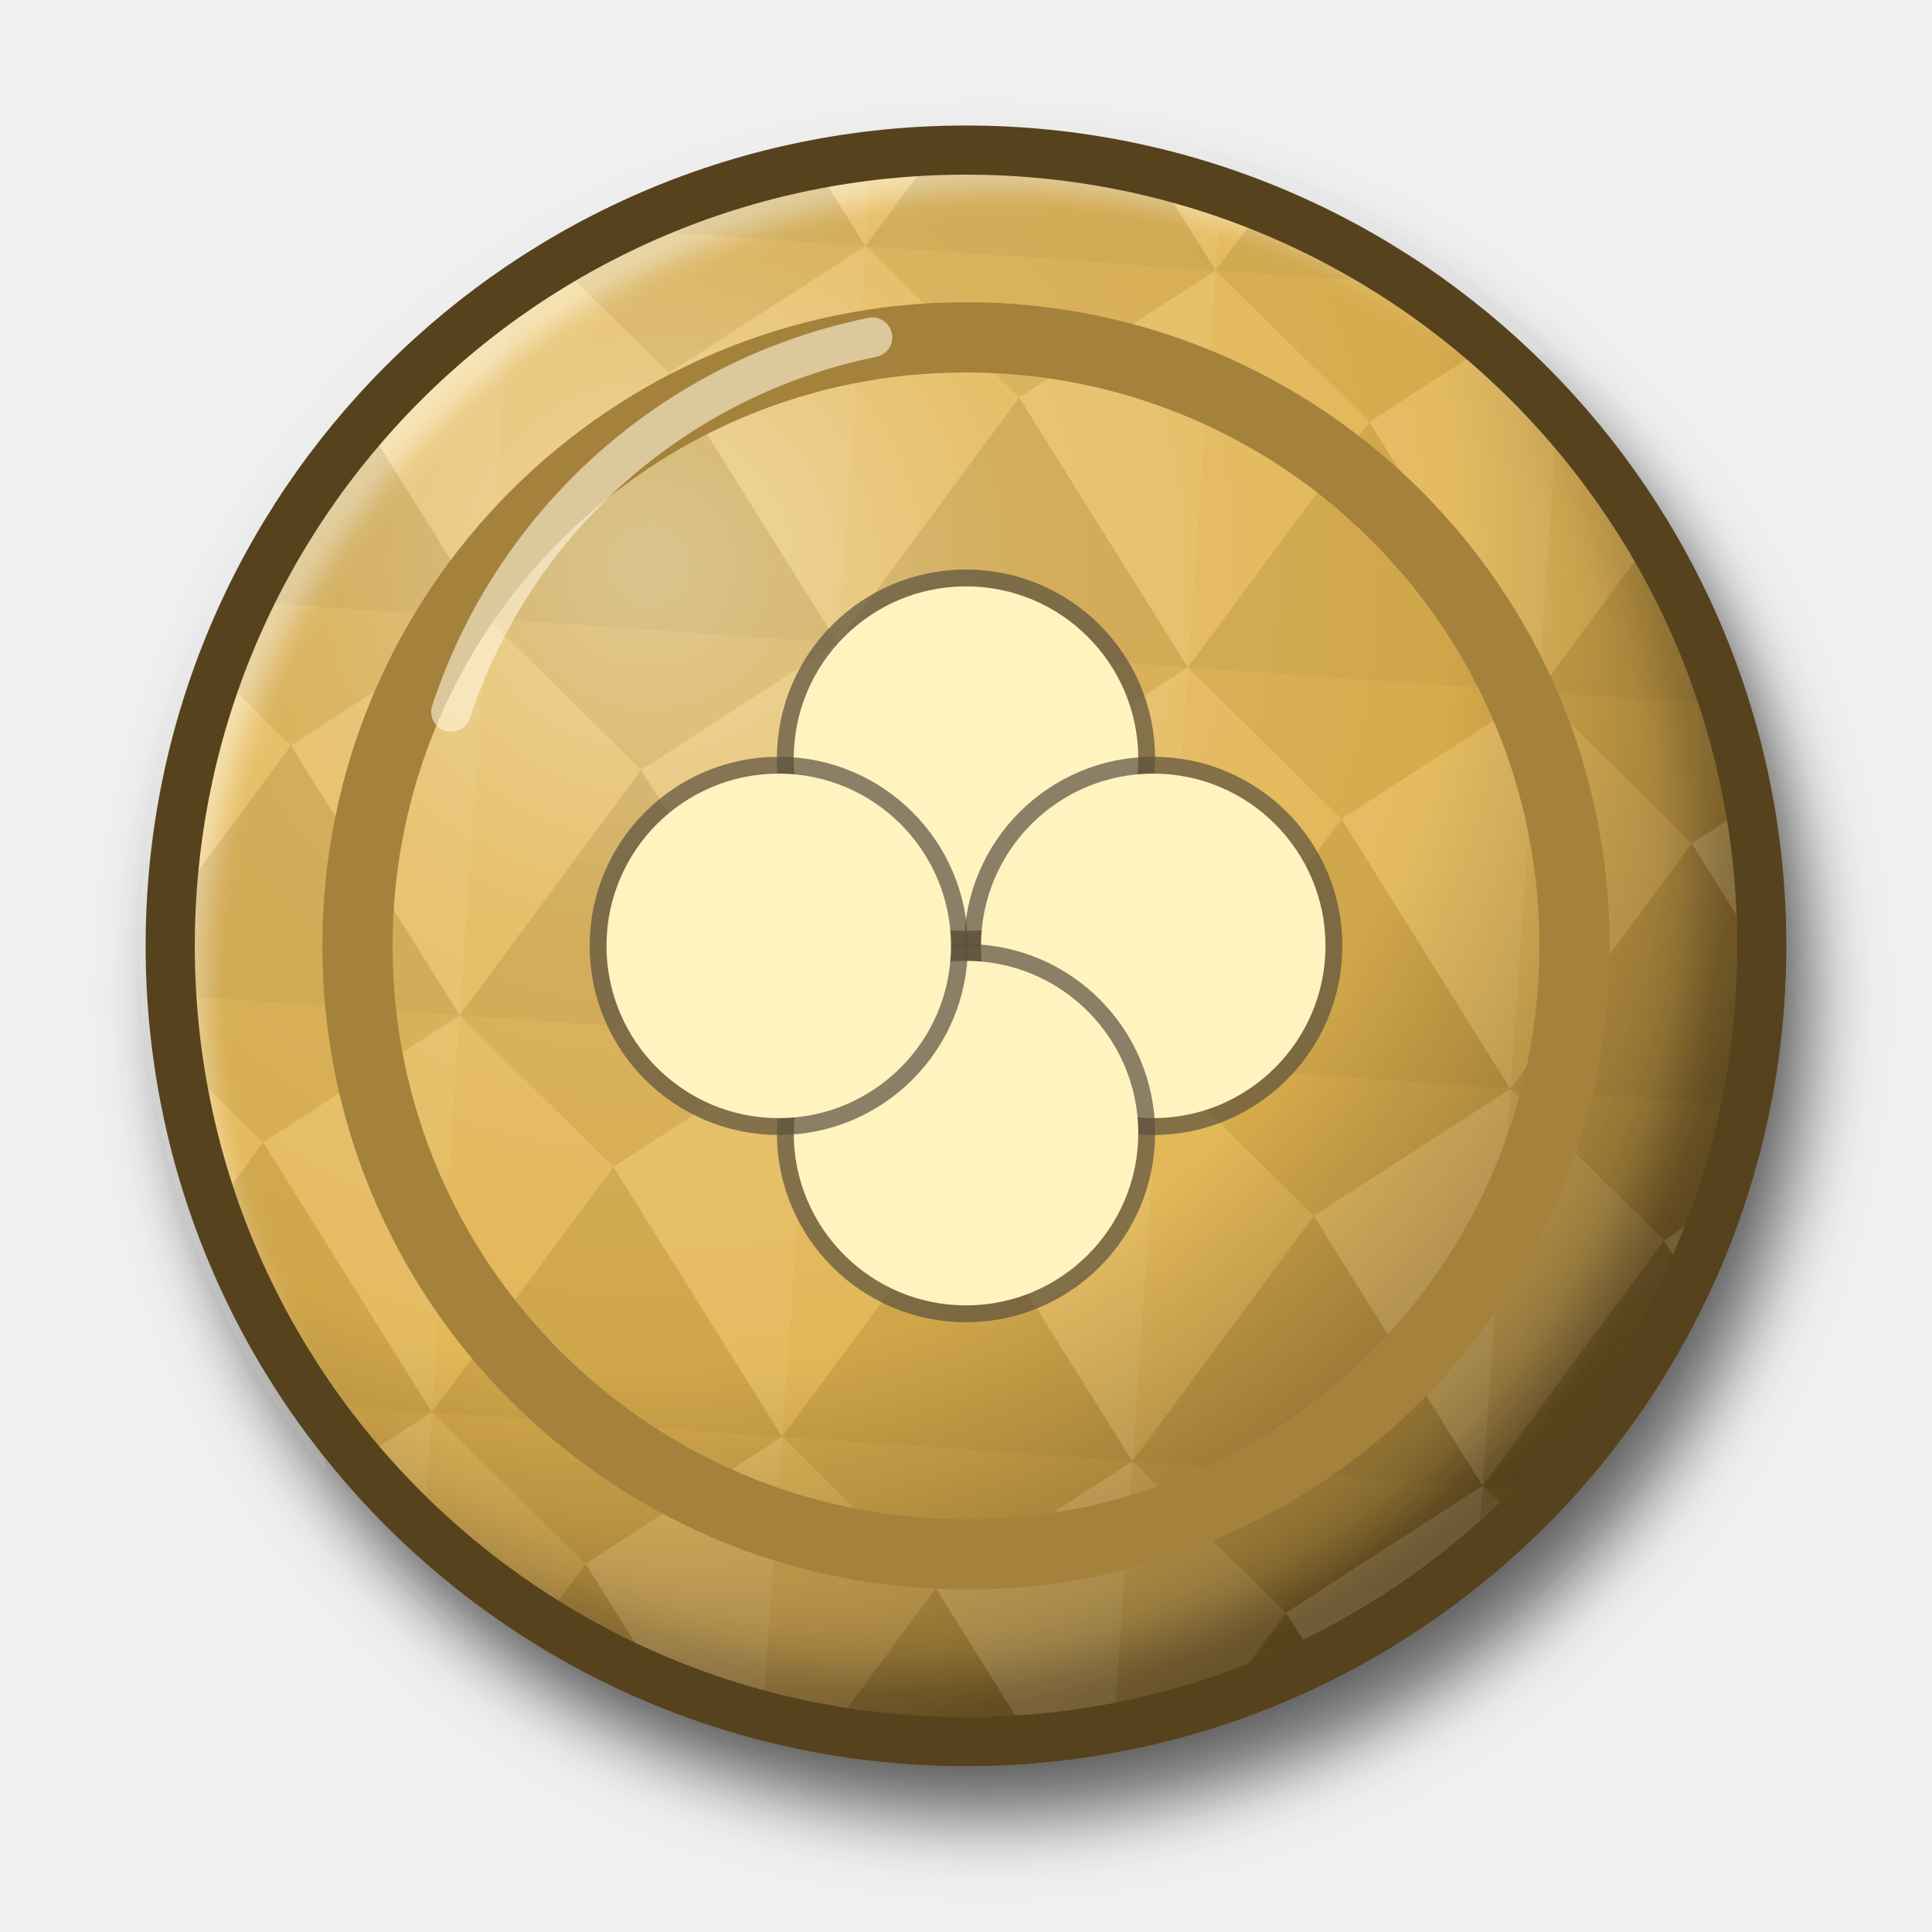
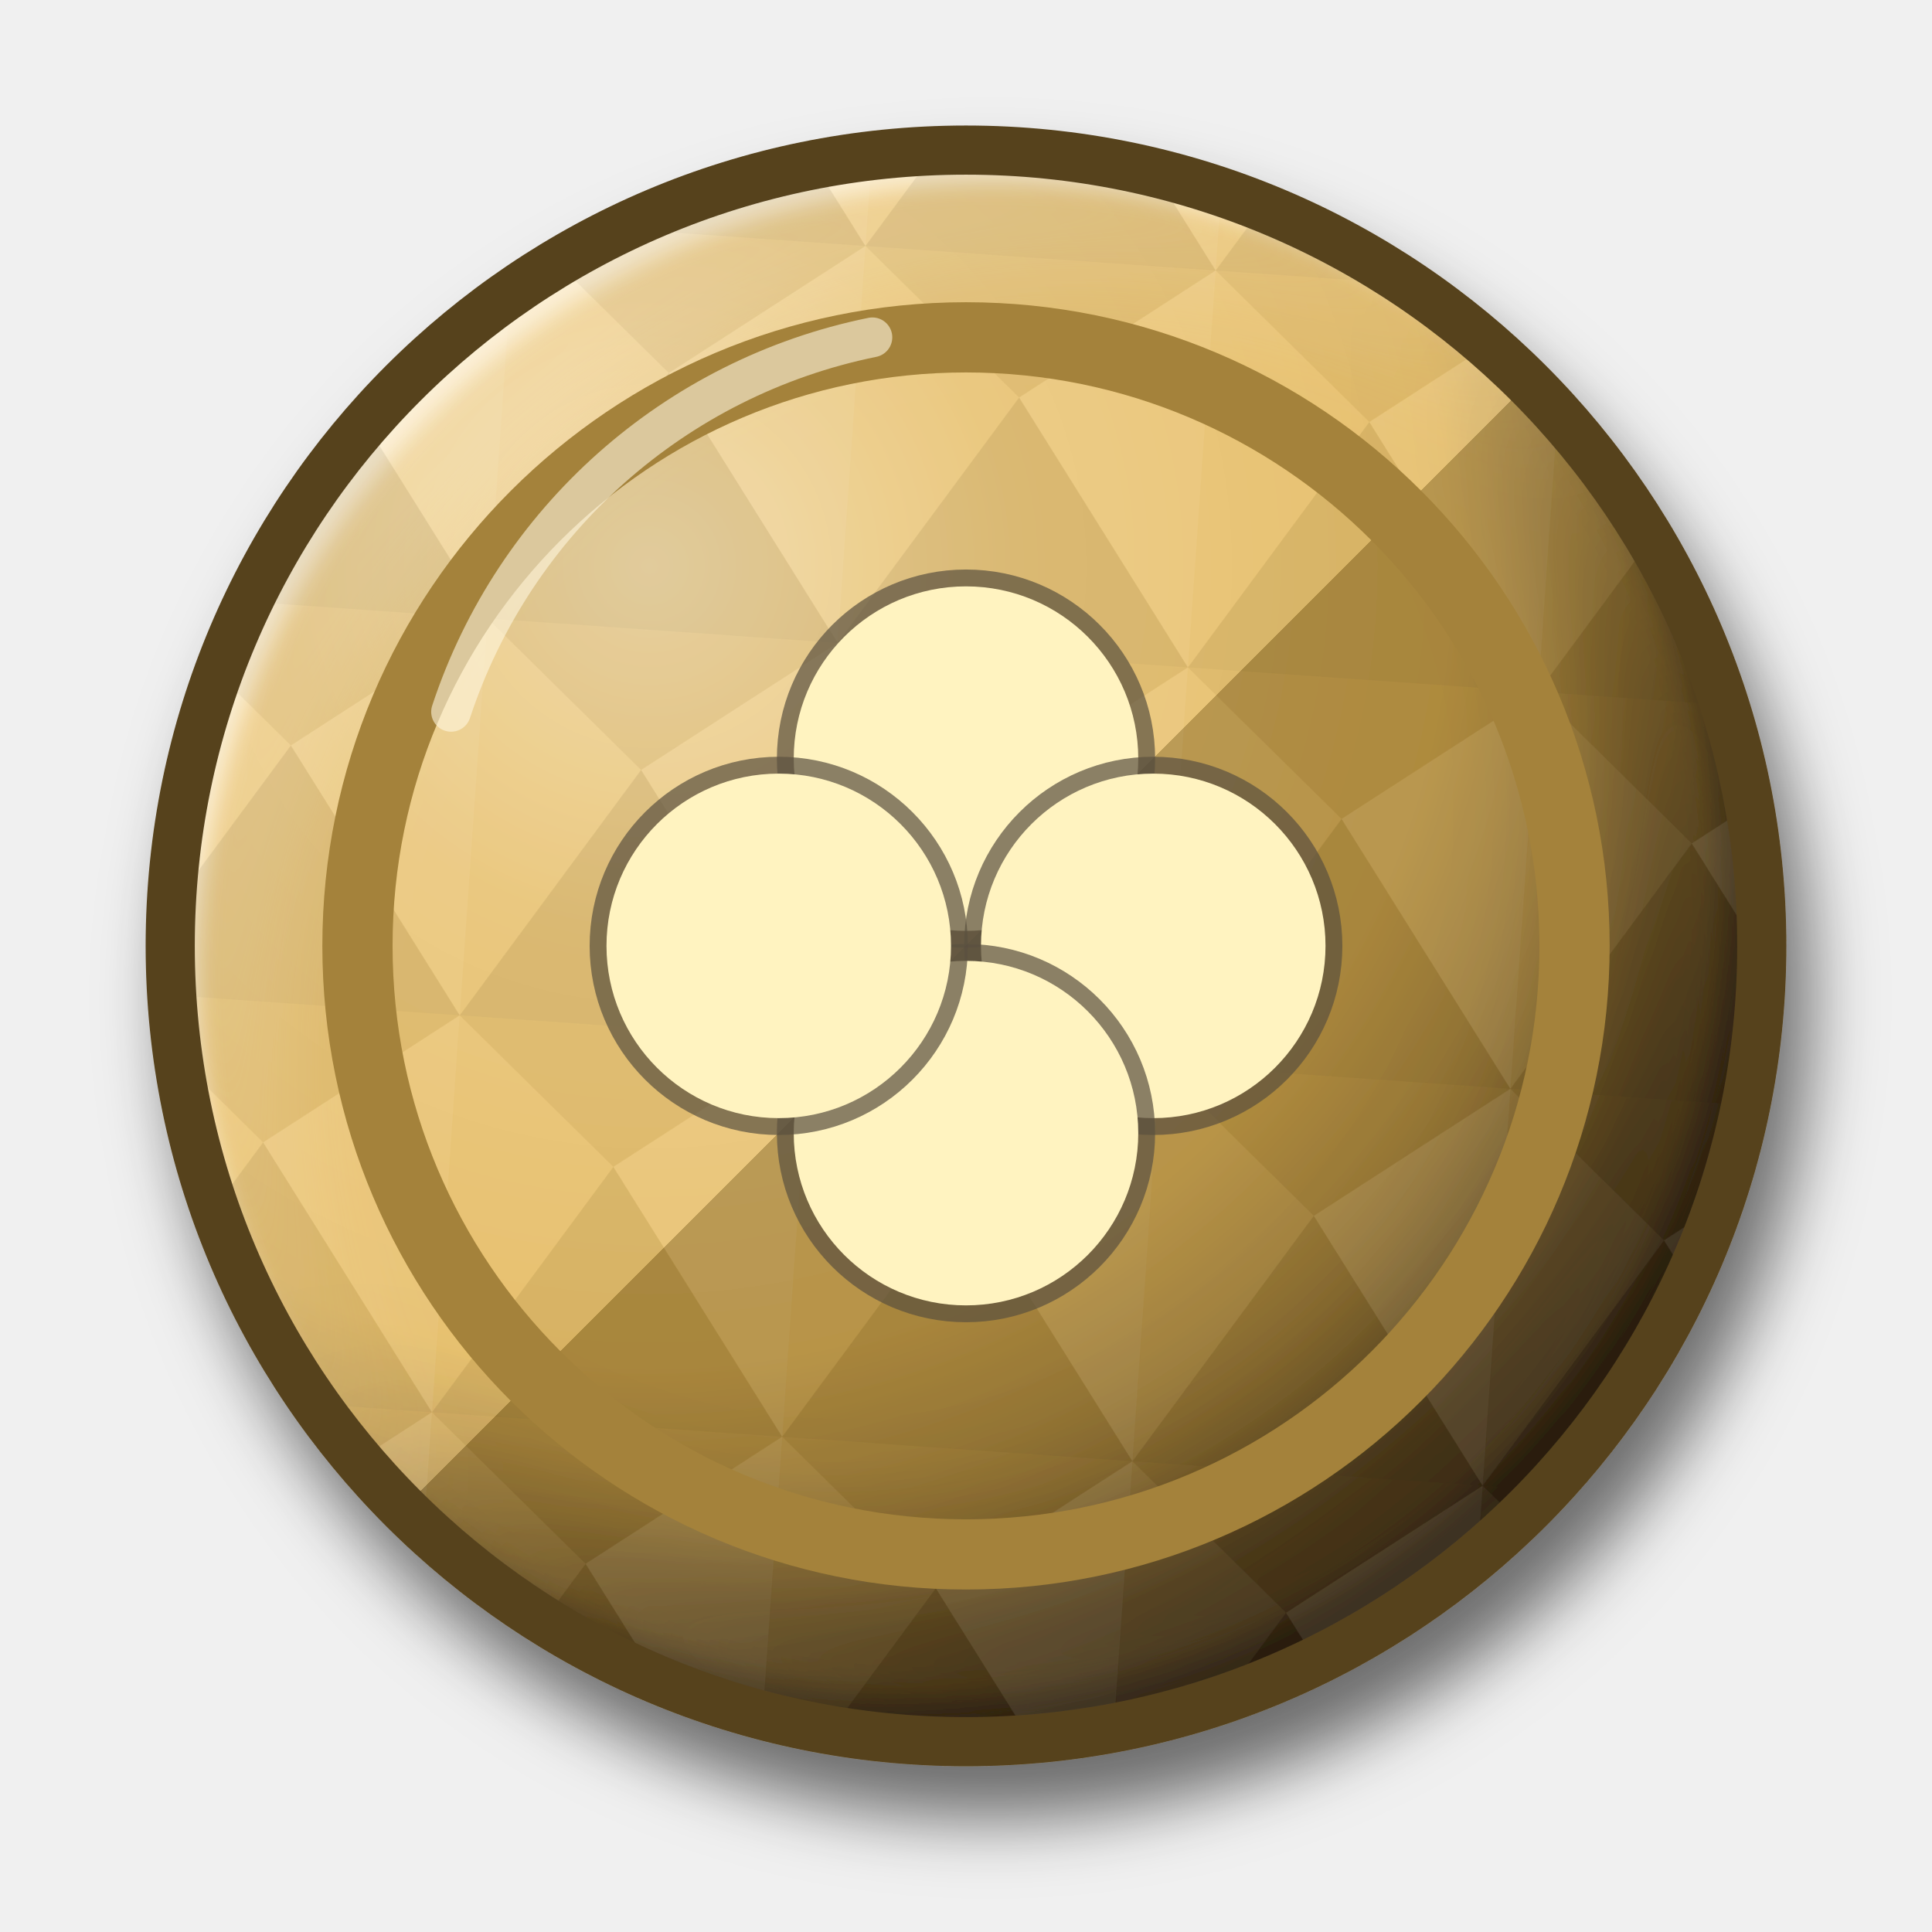
<svg xmlns="http://www.w3.org/2000/svg" width="128" height="128" viewBox="0 0 96 96">
  <defs>
    <filter id="bev" x="-10%" y="-10%" width="120%" height="120%" color-interpolation-filters="sRGB">
      <feOffset in="SourceAlpha" dx="1.5" dy="1.7" result="o1" />
      <feComposite in="SourceAlpha" in2="o1" operator="out" result="e1" />
      <feGaussianBlur in="e1" stdDeviation="0.55" result="b1" />
      <feFlood flood-color="#fff3d6" flood-opacity="0.62" />
      <feComposite in2="b1" operator="in" result="hi" />
      <feOffset in="SourceAlpha" dx="-2.2" dy="-2.4" result="o2" />
      <feComposite in="SourceAlpha" in2="o2" operator="out" result="e2" />
      <feGaussianBlur in="e2" stdDeviation="1.3" result="b2" />
      <feFlood flood-color="#140b05" flood-opacity="0.42" />
      <feComposite in2="b2" operator="in" result="lo" />
      <feMerge>
        <feMergeNode in="SourceGraphic" />
        <feMergeNode in="lo" />
        <feMergeNode in="hi" />
      </feMerge>
    </filter>
    <filter id="sculpt" x="-10%" y="-10%" width="120%" height="120%" color-interpolation-filters="sRGB">
      <feOffset in="SourceAlpha" dx="4.2" dy="4.6" result="wideo" />
      <feComposite in="SourceAlpha" in2="wideo" operator="out" result="widee" />
      <feGaussianBlur in="widee" stdDeviation="2.4" result="wideb" />
      <feComposite in="wideb" in2="SourceAlpha" operator="in" result="widec" />
      <feFlood flood-color="#fff4dc" flood-opacity="0.3" />
      <feComposite in2="widec" operator="in" result="wide" />
      <feOffset in="SourceAlpha" dx="1.2" dy="1.4" result="rimo" />
      <feComposite in="SourceAlpha" in2="rimo" operator="out" result="rime" />
      <feGaussianBlur in="rime" stdDeviation="0.45" result="rimb" />
      <feComposite in="rimb" in2="SourceAlpha" operator="in" result="rimc" />
      <feFlood flood-color="#fff6e2" flood-opacity="0.8" />
      <feComposite in2="rimc" operator="in" result="rim" />
      <feOffset in="SourceAlpha" dx="-5.5" dy="-6" result="formo" />
      <feComposite in="SourceAlpha" in2="formo" operator="out" result="forme" />
      <feGaussianBlur in="forme" stdDeviation="3.2" result="formb" />
      <feComposite in="formb" in2="SourceAlpha" operator="in" result="formc" />
      <feFlood flood-color="#0e0703" flood-opacity="0.55" />
      <feComposite in2="formc" operator="in" result="form" />
      <feOffset in="SourceAlpha" dx="-1.5" dy="-1.7" result="edgeo" />
      <feComposite in="SourceAlpha" in2="edgeo" operator="out" result="edgee" />
      <feGaussianBlur in="edgee" stdDeviation="0.7" result="edgeb" />
      <feComposite in="edgeb" in2="SourceAlpha" operator="in" result="edgec" />
      <feFlood flood-color="#120a05" flood-opacity="0.55" />
      <feComposite in2="edgec" operator="in" result="edge" />
      <feMerge>
        <feMergeNode in="SourceGraphic" />
        <feMergeNode in="form" />
        <feMergeNode in="edge" />
        <feMergeNode in="wide" />
        <feMergeNode in="rim" />
      </feMerge>
    </filter>
    <filter id="sculptLight" x="-10%" y="-10%" width="120%" height="120%" color-interpolation-filters="sRGB">
      <feOffset in="SourceAlpha" dx="4.2" dy="4.6" result="wideo" />
      <feComposite in="SourceAlpha" in2="wideo" operator="out" result="widee" />
      <feGaussianBlur in="widee" stdDeviation="2.4" result="wideb" />
      <feComposite in="wideb" in2="SourceAlpha" operator="in" result="widec" />
      <feFlood flood-color="#fff4dc" flood-opacity="0.3" />
      <feComposite in2="widec" operator="in" result="wide" />
      <feOffset in="SourceAlpha" dx="1.2" dy="1.4" result="rimo" />
      <feComposite in="SourceAlpha" in2="rimo" operator="out" result="rime" />
      <feGaussianBlur in="rime" stdDeviation="0.45" result="rimb" />
      <feComposite in="rimb" in2="SourceAlpha" operator="in" result="rimc" />
      <feFlood flood-color="#fff6e2" flood-opacity="0.8" />
      <feComposite in2="rimc" operator="in" result="rim" />
      <feOffset in="SourceAlpha" dx="-5.5" dy="-6" result="formo" />
      <feComposite in="SourceAlpha" in2="formo" operator="out" result="forme" />
      <feGaussianBlur in="forme" stdDeviation="3.2" result="formb" />
      <feComposite in="formb" in2="SourceAlpha" operator="in" result="formc" />
      <feFlood flood-color="#0e0703" flood-opacity="0.55" />
      <feComposite in2="formc" operator="in" result="form" />
      <feOffset in="SourceAlpha" dx="-1.5" dy="-1.7" result="edgeo" />
      <feComposite in="SourceAlpha" in2="edgeo" operator="out" result="edgee" />
      <feGaussianBlur in="edgee" stdDeviation="0.7" result="edgeb" />
      <feComposite in="edgeb" in2="SourceAlpha" operator="in" result="edgec" />
      <feFlood flood-color="#120a05" flood-opacity="0.55" />
      <feComposite in2="edgec" operator="in" result="edge" />
      <feMerge>
        <feMergeNode in="form" />
        <feMergeNode in="edge" />
        <feMergeNode in="wide" />
        <feMergeNode in="rim" />
      </feMerge>
    </filter>
    <linearGradient id="planes" x1="0" y1="0" x2="1" y2="1">
      <stop offset="0.5" stop-color="#fff6e6" stop-opacity="0.16" />
      <stop offset="0.5" stop-color="#0b0603" stop-opacity="0.2" />
    </linearGradient>
    <filter id="paint" x="-20%" y="-20%" width="140%" height="145%" color-interpolation-filters="sRGB">
      <feTurbulence type="fractalNoise" baseFrequency="0.22" numOctaves="2" seed="102" result="n" />
      <feColorMatrix in="n" type="matrix" values="0.14 0.14 0.14 0 0.29  0.14 0.14 0.14 0 0.29  0.14 0.14 0.14 0 0.29  0 0 0 0 1" result="ng" />
      <feBlend in="ng" in2="SourceGraphic" mode="soft-light" result="t" />
      <feComposite in="t" in2="SourceAlpha" operator="in" result="tex" />
      <feDropShadow in="tex" dx="1.2" dy="2.6" stdDeviation="1.7" flood-color="#000" flood-opacity="0.55" />
    </filter>
    <radialGradient id="g0" cx="0.3" cy="0.26" r="0.92">
      <stop offset="0" stop-color="#eed49a" />
      <stop offset="0.25" stop-color="#e5bd65" />
      <stop offset="0.55" stop-color="#e2b450" />
      <stop offset="1" stop-color="#5a4520" />
    </radialGradient>
    <pattern id="f1" width="17" height="15" patternUnits="userSpaceOnUse" patternTransform="rotate(94)">
      <path d="M0 0 L17 0 L6 8Z" fill="#fff" fill-opacity="0.1" />
      <path d="M6 8 L17 0 L17 15Z" fill="#000" fill-opacity="0.08" />
      <path d="M0 0 L6 8 L0 15Z" fill="#000" fill-opacity="0.05" />
      <path d="M0 15 L6 8 L17 15Z" fill="#fff" fill-opacity="0.05" />
    </pattern>
  </defs>
  <g filter="url(#paint)">
    <g id="art" transform="translate(48 47) scale(1.163) translate(-48.00 -50.00)">
-       <circle cx="48" cy="50" r="34" fill="url(#g0)" filter="url(#bev)" />
+       <circle cx="48" cy="50" r="34" fill="url(#g0)" filter="url(#sculpt)" />
      <circle cx="48" cy="50" r="34" fill="url(#f1)" />
+       <circle cx="48" cy="50" r="34" fill="url(#planes)" />
      <circle cx="48" cy="50" r="34" fill="none" stroke="#56421f" stroke-width="2.1" stroke-linejoin="round" stroke-linecap="round" />
      <circle cx="48" cy="50" r="26" fill="none" stroke="#a4823a" stroke-width="3" />
      <g transform="translate(48 50) scale(1.6)">
        <g stroke="#5b513f" stroke-width="0.9" stroke-opacity="0.7" paint-order="stroke">
          <circle cx="0" cy="-5" r="4.6" fill="#fff3c0" transform="rotate(0)" />
          <circle cx="0" cy="-5" r="4.6" fill="#fff3c0" transform="rotate(90)" />
          <circle cx="0" cy="-5" r="4.6" fill="#fff3c0" transform="rotate(180)" />
          <circle cx="0" cy="-5" r="4.6" fill="#fff3c0" transform="rotate(270)" />
        </g>
      </g>
      <path d="M26 40 A24 24 0 0 1 44 24" fill="none" stroke="rgba(255,246,224,0.6)" stroke-width="1.7" stroke-linejoin="round" stroke-linecap="round" />
    </g>
  </g>
</svg>
